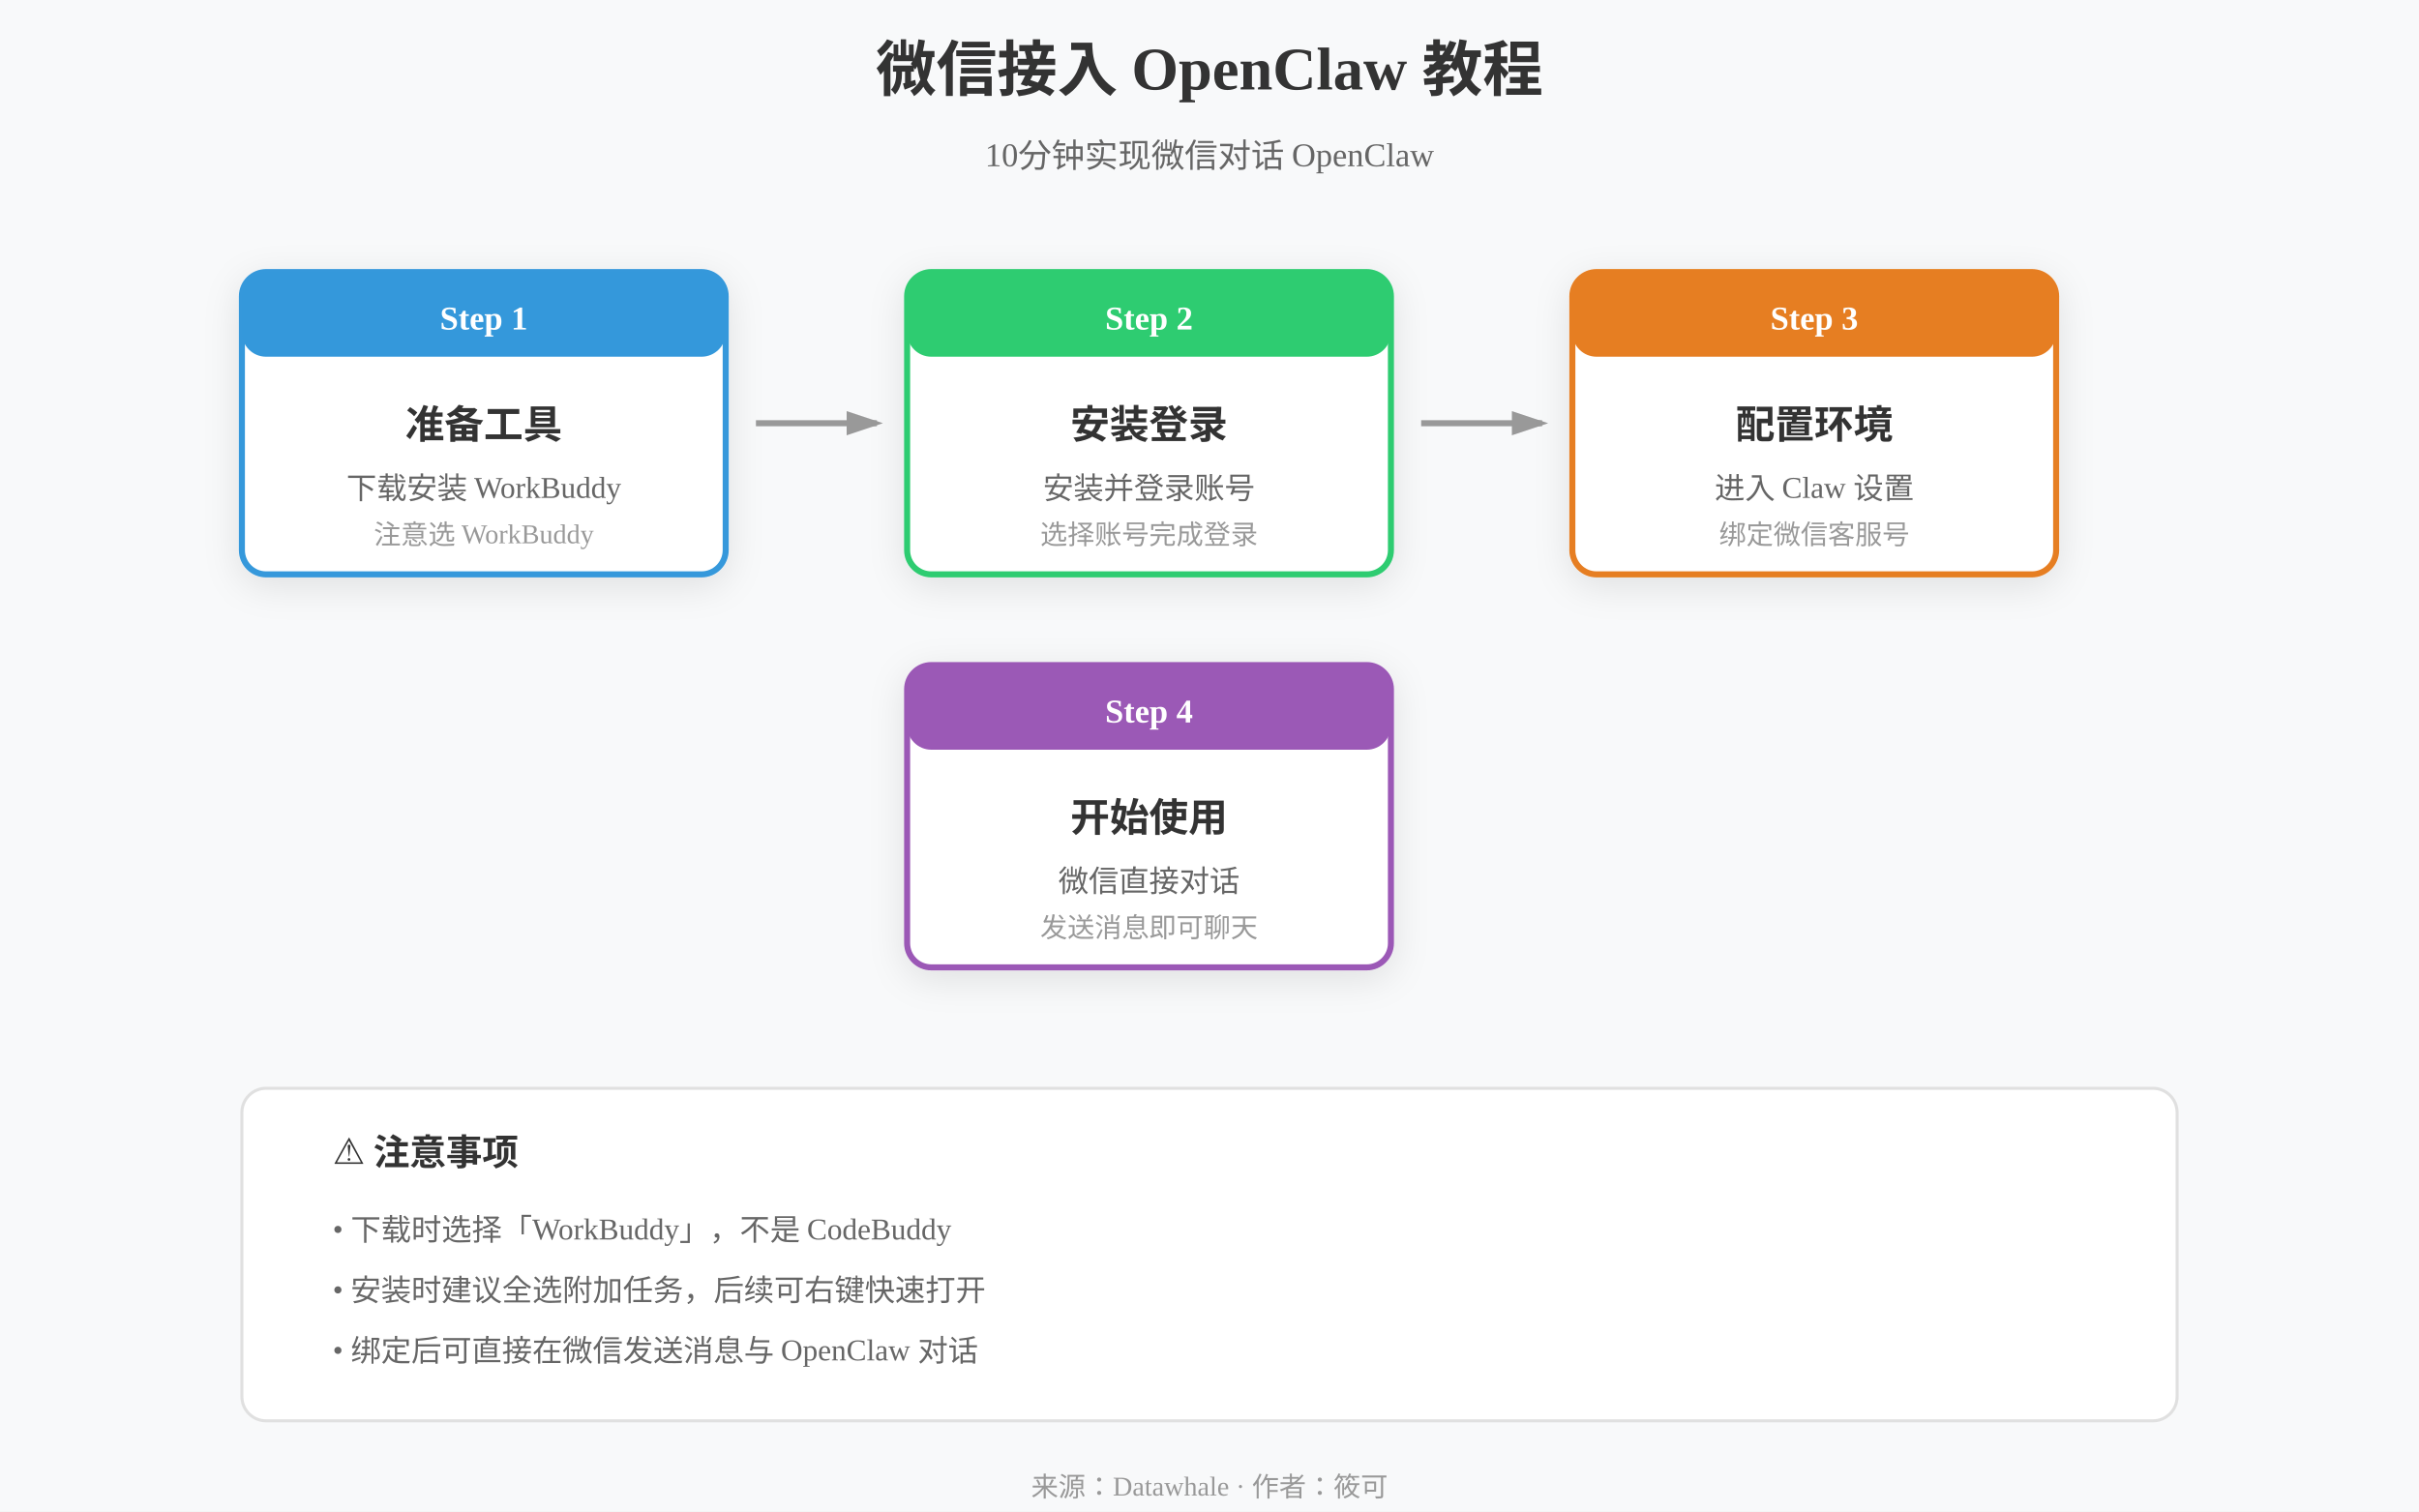
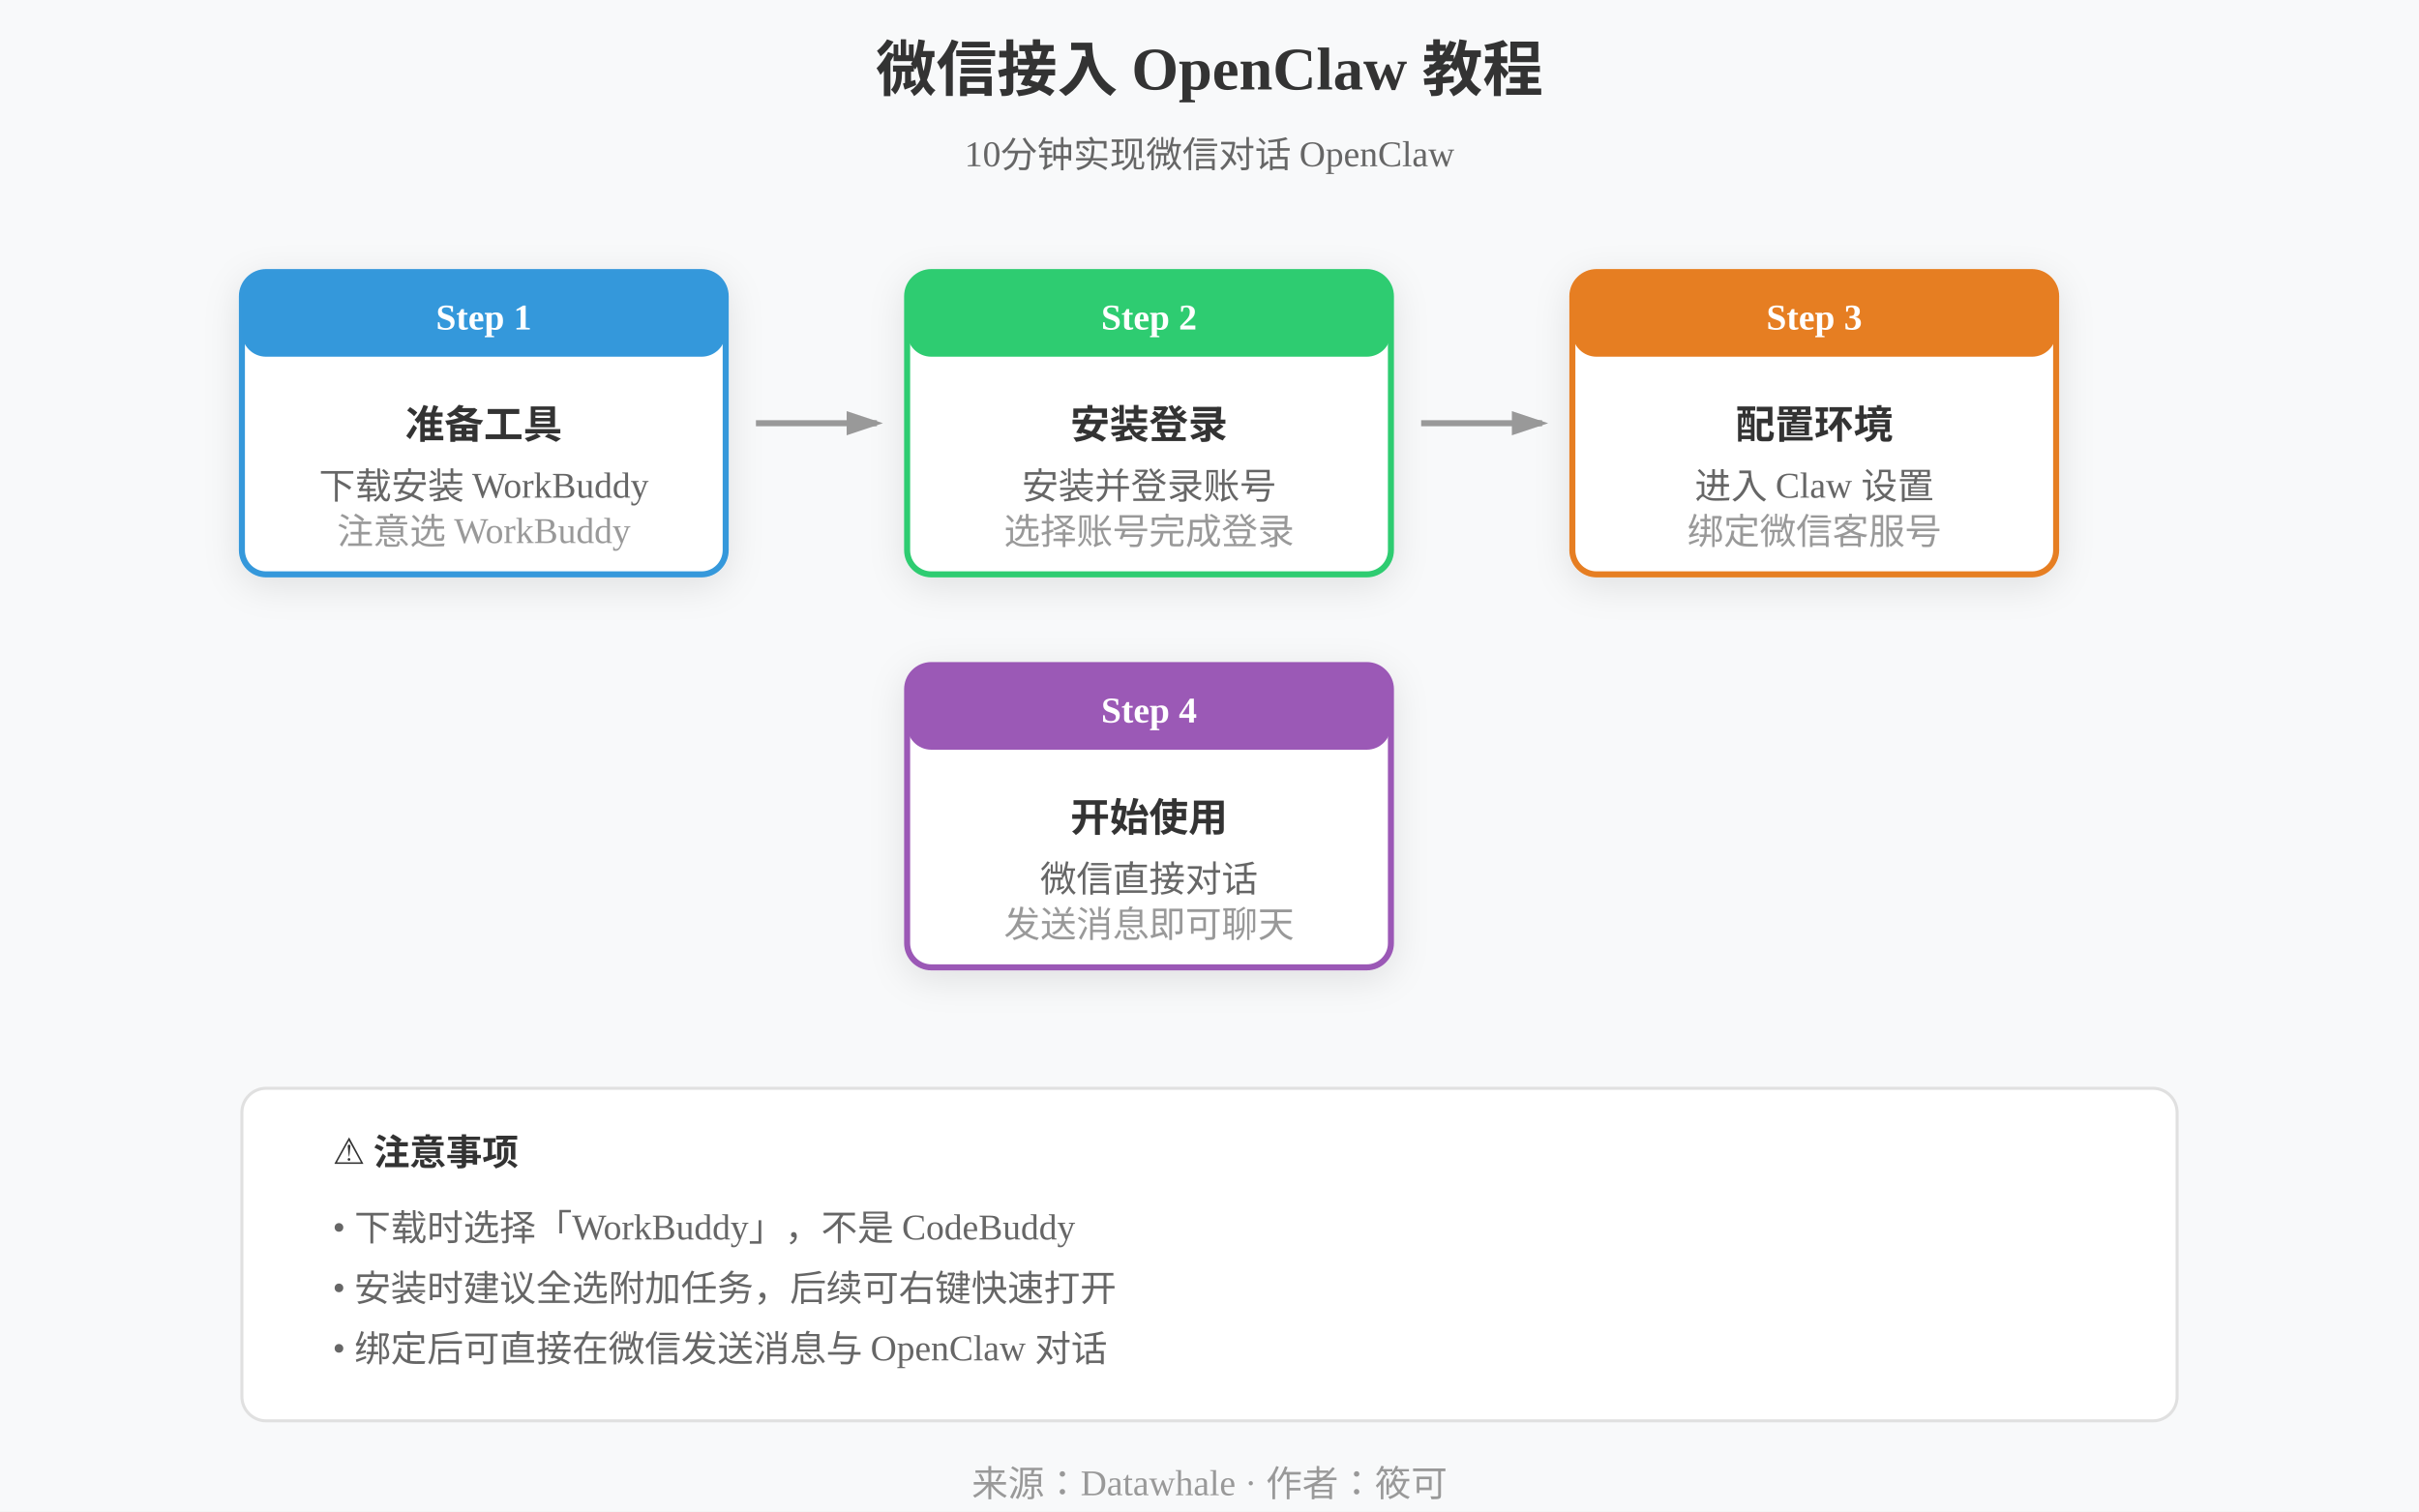
- <svg xmlns="http://www.w3.org/2000/svg" width="800" height="500" viewBox="0 0 800 500">
+ <svg xmlns="http://www.w3.org/2000/svg" width="800" height="500" viewBox="0 0 800 500" role="img" aria-labelledby="title desc">
  <defs>
    <filter id="shadow" x="-20%" y="-20%" width="140%" height="140%">
      <feDropShadow dx="0" dy="3" stdDeviation="6" flood-opacity="0.1" />
    </filter>
    <marker id="arrowhead" markerWidth="6" markerHeight="4" refX="5" refY="2" orient="auto">
      <polygon points="0 0, 6 2, 0 4" fill="#999999" />
    </marker>
  </defs>
  <rect width="800" height="500" fill="#f8f9fa" />
  <text x="400" y="30" text-anchor="middle" font-size="20" font-weight="bold" fill="#333333">微信接入 OpenClaw 教程</text>
-   <text x="400" y="55" text-anchor="middle" font-size="11" fill="#666666">10分钟实现微信对话 OpenClaw</text>
+   <text x="400" y="55" text-anchor="middle" font-size="12" fill="#666666">10分钟实现微信对话 OpenClaw</text>
  <g transform="translate(80, 90)">
    <rect width="160" height="100" rx="8" fill="#ffffff" stroke="#3498db" stroke-width="2" filter="url(#shadow)" />
    <rect x="0" y="0" width="160" height="28" rx="8" fill="#3498db" />
-     <text x="80" y="19" text-anchor="middle" font-size="11" font-weight="bold" fill="#ffffff">Step 1</text>
+     <text x="80" y="19" text-anchor="middle" font-size="12" font-weight="bold" fill="#ffffff">Step 1</text>
    <text x="80" y="55" text-anchor="middle" font-size="13" font-weight="bold" fill="#333">准备工具</text>
-     <text x="80" y="75" text-anchor="middle" font-size="10" fill="#666">下载安装 WorkBuddy</text>
-     <text x="80" y="90" text-anchor="middle" font-size="9" fill="#999">注意选 WorkBuddy</text>
+     <text x="80" y="75" text-anchor="middle" font-size="12" fill="#666">下载安装 WorkBuddy</text>
+     <text x="80" y="90" text-anchor="middle" font-size="12" fill="#999">注意选 WorkBuddy</text>
  </g>
  <line x1="250" y1="140" x2="290" y2="140" stroke="#999999" stroke-width="2" marker-end="url(#arrowhead)" />
  <g transform="translate(300, 90)">
    <rect width="160" height="100" rx="8" fill="#ffffff" stroke="#2ecc71" stroke-width="2" filter="url(#shadow)" />
    <rect x="0" y="0" width="160" height="28" rx="8" fill="#2ecc71" />
-     <text x="80" y="19" text-anchor="middle" font-size="11" font-weight="bold" fill="#ffffff">Step 2</text>
+     <text x="80" y="19" text-anchor="middle" font-size="12" font-weight="bold" fill="#ffffff">Step 2</text>
    <text x="80" y="55" text-anchor="middle" font-size="13" font-weight="bold" fill="#333">安装登录</text>
-     <text x="80" y="75" text-anchor="middle" font-size="10" fill="#666">安装并登录账号</text>
-     <text x="80" y="90" text-anchor="middle" font-size="9" fill="#999">选择账号完成登录</text>
+     <text x="80" y="75" text-anchor="middle" font-size="12" fill="#666">安装并登录账号</text>
+     <text x="80" y="90" text-anchor="middle" font-size="12" fill="#999">选择账号完成登录</text>
  </g>
  <line x1="470" y1="140" x2="510" y2="140" stroke="#999999" stroke-width="2" marker-end="url(#arrowhead)" />
  <g transform="translate(520, 90)">
    <rect width="160" height="100" rx="8" fill="#ffffff" stroke="#e67e22" stroke-width="2" filter="url(#shadow)" />
    <rect x="0" y="0" width="160" height="28" rx="8" fill="#e67e22" />
-     <text x="80" y="19" text-anchor="middle" font-size="11" font-weight="bold" fill="#ffffff">Step 3</text>
+     <text x="80" y="19" text-anchor="middle" font-size="12" font-weight="bold" fill="#ffffff">Step 3</text>
    <text x="80" y="55" text-anchor="middle" font-size="13" font-weight="bold" fill="#333">配置环境</text>
-     <text x="80" y="75" text-anchor="middle" font-size="10" fill="#666">进入 Claw 设置</text>
-     <text x="80" y="90" text-anchor="middle" font-size="9" fill="#999">绑定微信客服号</text>
+     <text x="80" y="75" text-anchor="middle" font-size="12" fill="#666">进入 Claw 设置</text>
+     <text x="80" y="90" text-anchor="middle" font-size="12" fill="#999">绑定微信客服号</text>
  </g>
  <g transform="translate(300, 220)">
    <rect width="160" height="100" rx="8" fill="#ffffff" stroke="#9b59b6" stroke-width="2" filter="url(#shadow)" />
    <rect x="0" y="0" width="160" height="28" rx="8" fill="#9b59b6" />
-     <text x="80" y="19" text-anchor="middle" font-size="11" font-weight="bold" fill="#ffffff">Step 4</text>
+     <text x="80" y="19" text-anchor="middle" font-size="12" font-weight="bold" fill="#ffffff">Step 4</text>
    <text x="80" y="55" text-anchor="middle" font-size="13" font-weight="bold" fill="#333">开始使用</text>
-     <text x="80" y="75" text-anchor="middle" font-size="10" fill="#666">微信直接对话</text>
-     <text x="80" y="90" text-anchor="middle" font-size="9" fill="#999">发送消息即可聊天</text>
+     <text x="80" y="75" text-anchor="middle" font-size="12" fill="#666">微信直接对话</text>
+     <text x="80" y="90" text-anchor="middle" font-size="12" fill="#999">发送消息即可聊天</text>
  </g>
  <g transform="translate(80, 360)">
    <rect width="640" height="110" rx="8" fill="#ffffff" stroke="#e0e0e0" stroke-width="1" />
    <text x="30" y="25" font-size="12" font-weight="bold" fill="#333">⚠️ 注意事项</text>
-     <text x="30" y="50" font-size="10" fill="#666">• 下载时选择「WorkBuddy」，不是 CodeBuddy</text>
-     <text x="30" y="70" font-size="10" fill="#666">• 安装时建议全选附加任务，后续可右键快速打开</text>
-     <text x="30" y="90" font-size="10" fill="#666">• 绑定后可直接在微信发送消息与 OpenClaw 对话</text>
+     <text x="30" y="50" font-size="12" fill="#666">• 下载时选择「WorkBuddy」，不是 CodeBuddy</text>
+     <text x="30" y="70" font-size="12" fill="#666">• 安装时建议全选附加任务，后续可右键快速打开</text>
+     <text x="30" y="90" font-size="12" fill="#666">• 绑定后可直接在微信发送消息与 OpenClaw 对话</text>
  </g>
-   <text x="400" y="495" text-anchor="middle" font-size="9" fill="#999">来源：Datawhale · 作者：筱可</text>
+   <text x="400" y="495" text-anchor="middle" font-size="12" fill="#999">来源：Datawhale · 作者：筱可</text>
</svg>
